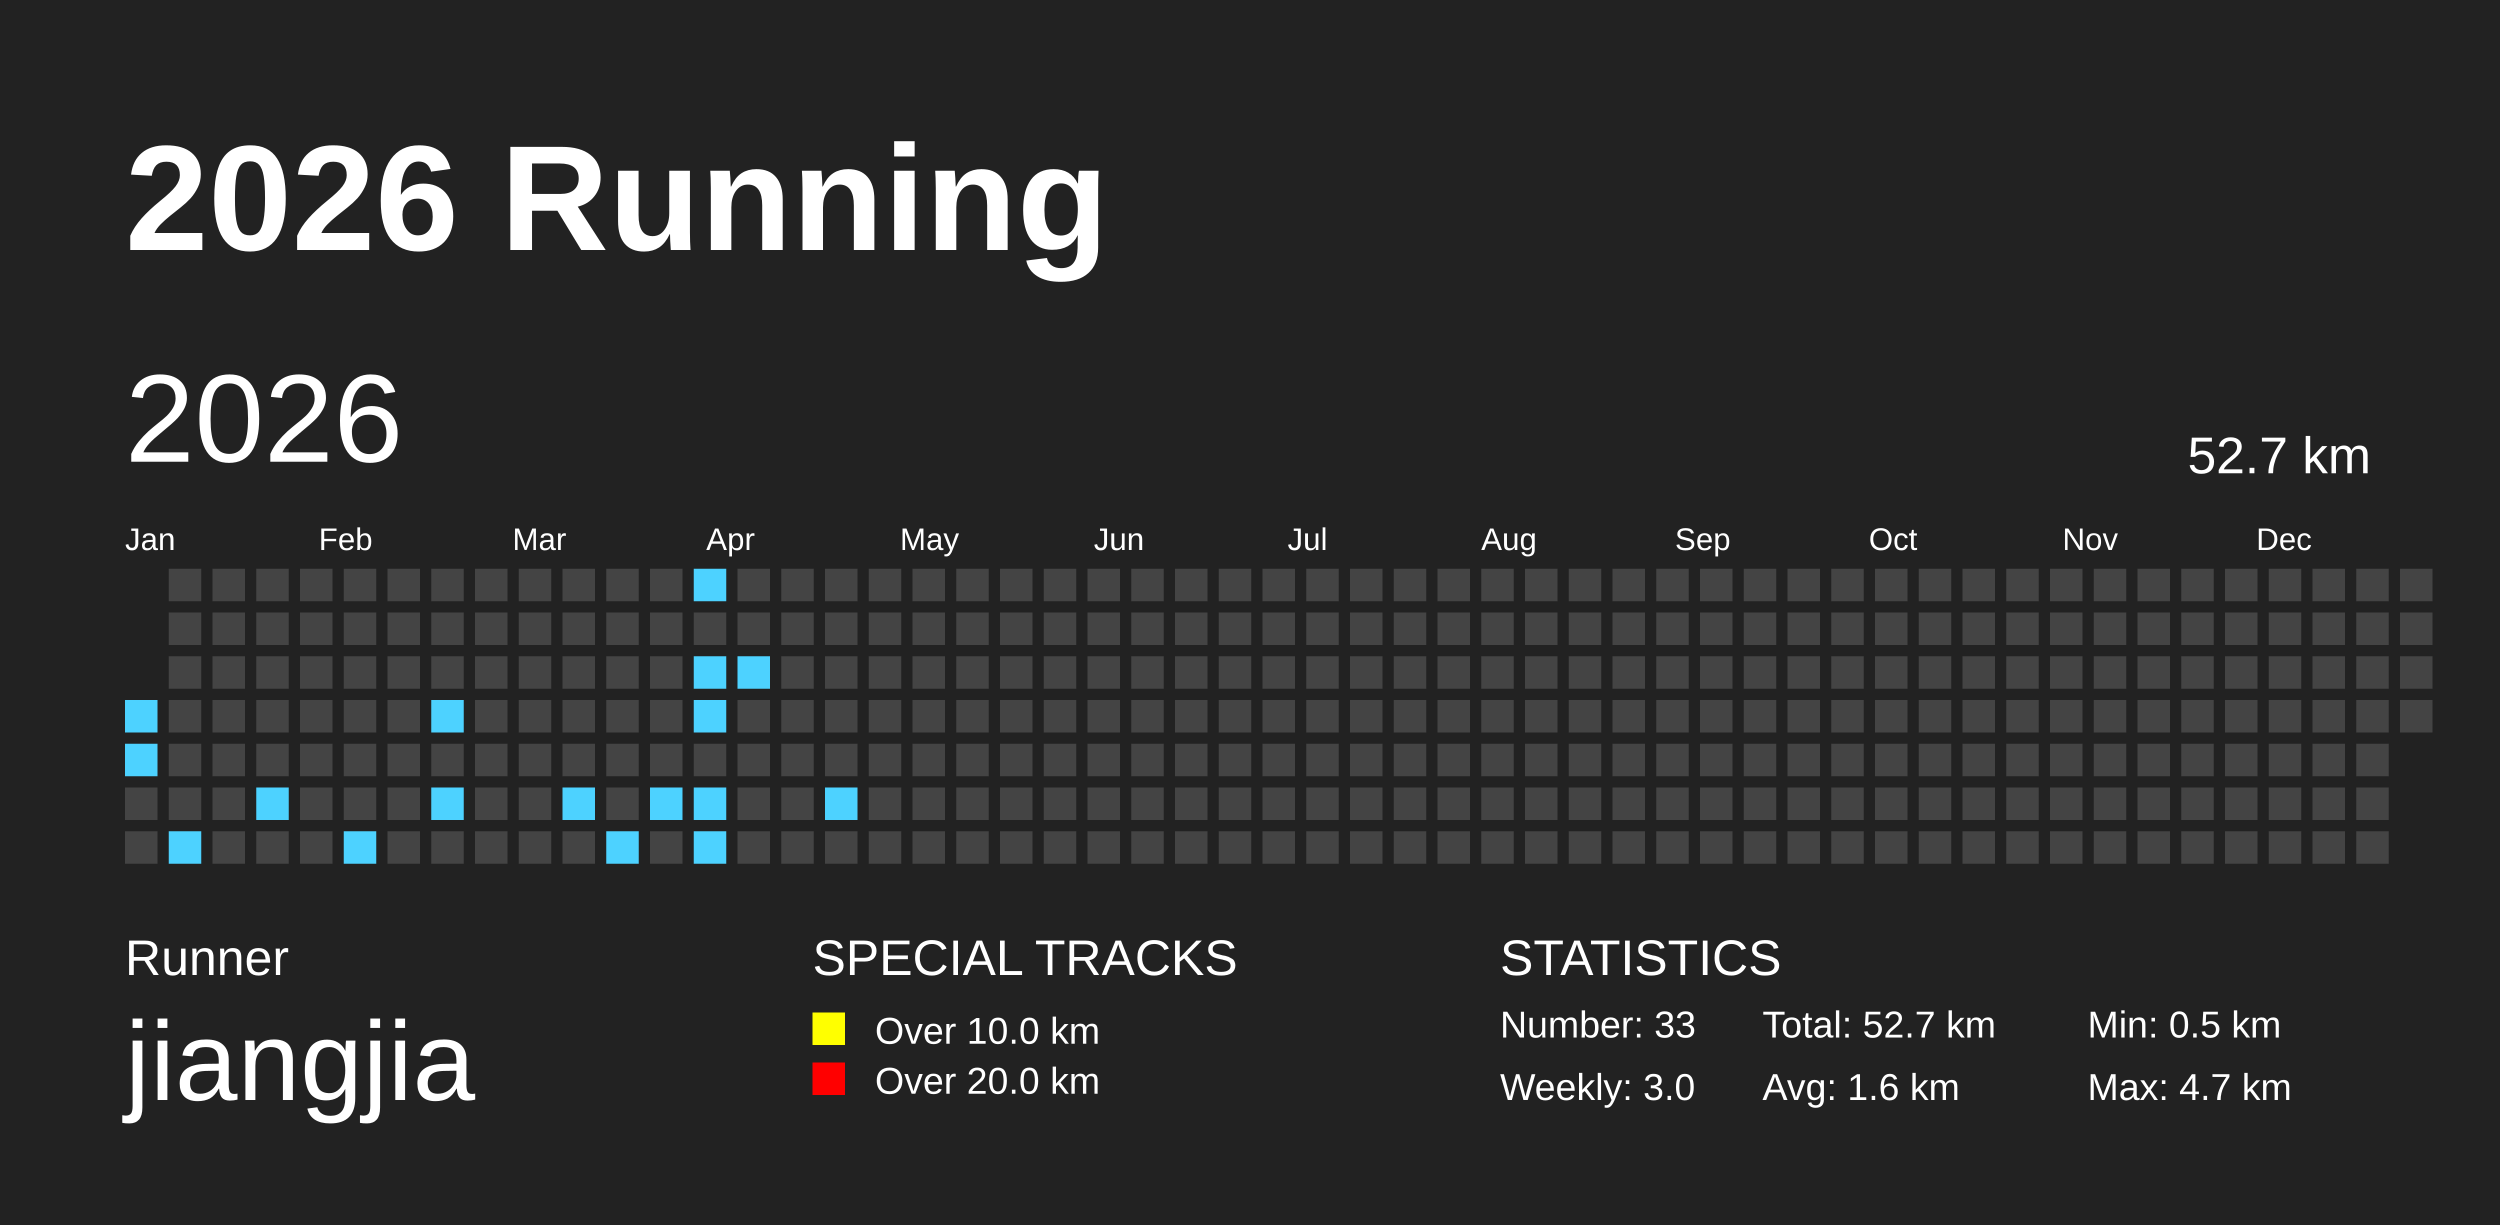
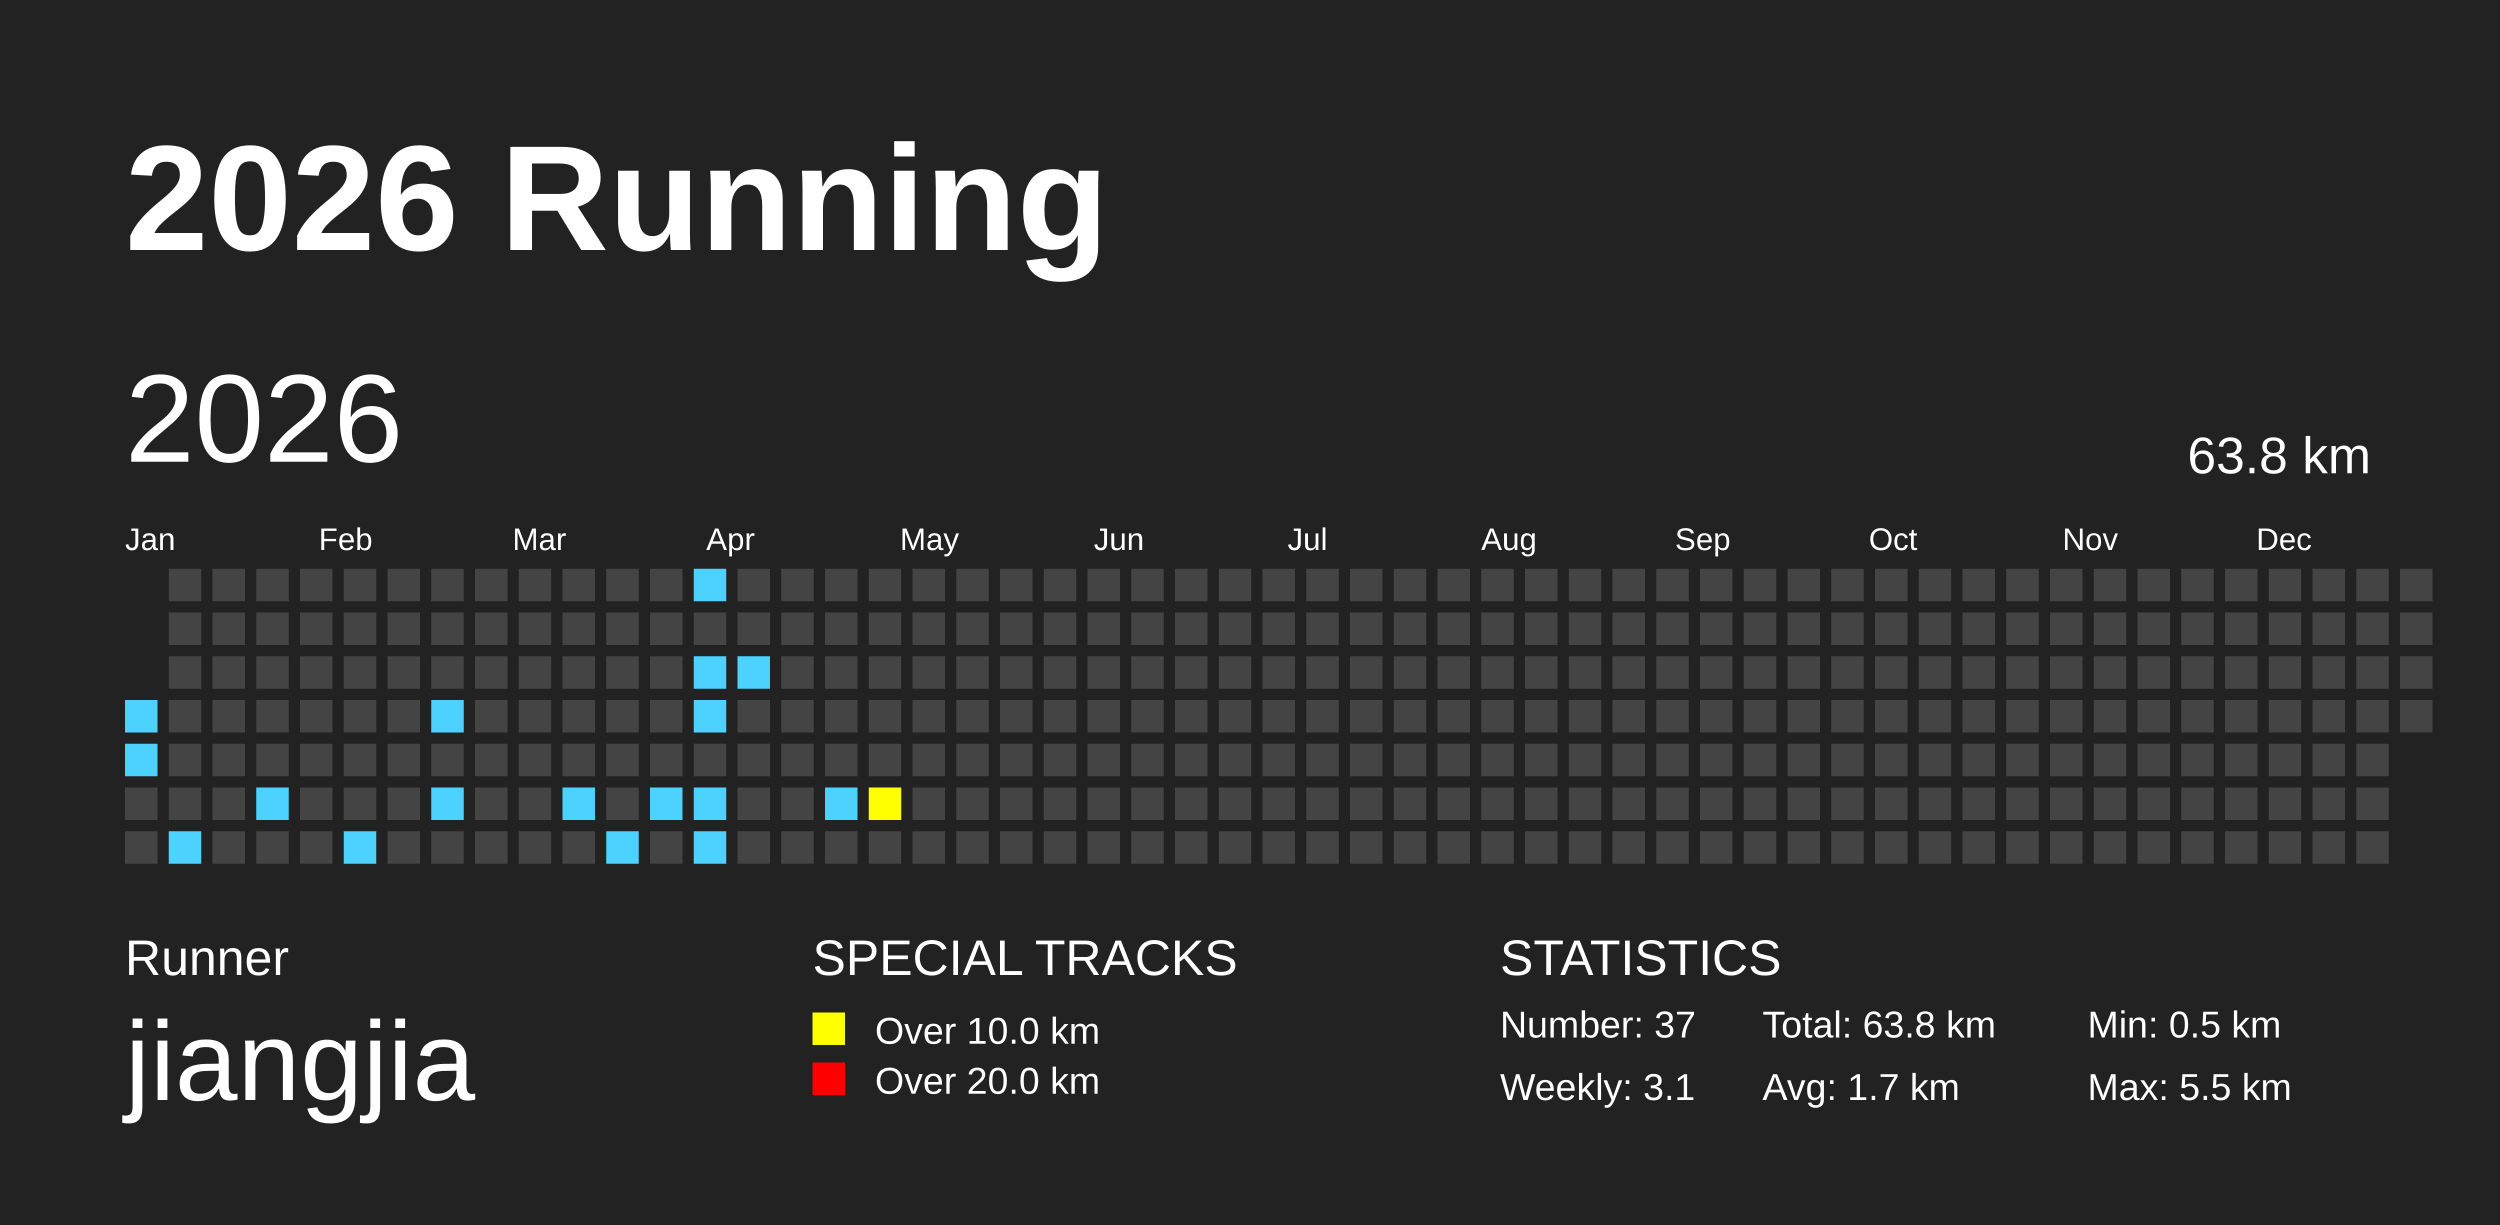
<svg xmlns="http://www.w3.org/2000/svg" baseProfile="full" height="98mm" version="1.1" viewBox="0,0,200,98" width="200mm">
  <defs />
  <rect fill="#222222" height="98" width="200" x="0" y="0" />
  <text fill="#FFFFFF" style="font-size:12px; font-family:Arial; font-weight:bold;" x="10" y="20">2026 Running</text>
  <text fill="#FFFFFF" style="font-size:4px; font-family:Arial" x="10" y="78">Runner</text>
  <text fill="#FFFFFF" style="font-size:9px; font-family:Arial" x="10" y="88">jiangjia</text>
  <text fill="#FFFFFF" style="font-size:4px; font-family:Arial" x="65" y="78">SPECIAL TRACKS</text>
  <rect fill="yellow" height="2.6" width="2.6" x="65" y="81" />
  <text fill="#FFFFFF" style="font-size:3px; font-family:Arial" x="70" y="83.5">Over 10.0 km</text>
  <rect fill="red" height="2.6" width="2.6" x="65" y="85" />
  <text fill="#FFFFFF" style="font-size:3px; font-family:Arial" x="70" y="87.5">Over 20.0 km</text>
  <text fill="#FFFFFF" style="font-size:4px; font-family:Arial" x="120" y="78">STATISTICS</text>
-   <text fill="#FFFFFF" style="font-size:3px; font-family:Arial" x="120" y="83">Number: 33</text>
-   <text fill="#FFFFFF" style="font-size:3px; font-family:Arial" x="120" y="88">Weekly: 3.0</text>
-   <text fill="#FFFFFF" style="font-size:3px; font-family:Arial" x="141" y="83">Total: 52.7 km</text>
-   <text fill="#FFFFFF" style="font-size:3px; font-family:Arial" x="141" y="88">Avg: 1.6 km</text>
+   <text fill="#FFFFFF" style="font-size:3px; font-family:Arial" x="120" y="83">Number: 37</text>
+   <text fill="#FFFFFF" style="font-size:3px; font-family:Arial" x="120" y="88">Weekly: 3.1</text>
+   <text fill="#FFFFFF" style="font-size:3px; font-family:Arial" x="141" y="83">Total: 63.8 km</text>
+   <text fill="#FFFFFF" style="font-size:3px; font-family:Arial" x="141" y="88">Avg: 1.7 km</text>
  <text fill="#FFFFFF" style="font-size:3px; font-family:Arial" x="167" y="83">Min: 0.5 km</text>
-   <text fill="#FFFFFF" style="font-size:3px; font-family:Arial" x="167" y="88">Max: 4.7 km</text>
+   <text fill="#FFFFFF" style="font-size:3px; font-family:Arial" x="167" y="88">Max: 5.5 km</text>
  <text dominant-baseline="hanging" fill="#FFFFFF" style="font-size:10.0px; font-family:Arial;" x="10" y="30">2026</text>
-   <text dominant-baseline="hanging" fill="#FFFFFF" style="font-size:4.125px; font-family:Arial;" x="175" y="35">52.7 km</text>
+   <text dominant-baseline="hanging" fill="#FFFFFF" style="font-size:4.125px; font-family:Arial;" x="175" y="35">63.8 km</text>
  <text fill="#FFFFFF" style="font-size:2.5px; font-family:Arial" x="10.0" y="44">Jan</text>
  <text fill="#FFFFFF" style="font-size:2.5px; font-family:Arial" x="25.5" y="44">Feb</text>
  <text fill="#FFFFFF" style="font-size:2.5px; font-family:Arial" x="41.0" y="44">Mar</text>
  <text fill="#FFFFFF" style="font-size:2.5px; font-family:Arial" x="56.5" y="44">Apr</text>
  <text fill="#FFFFFF" style="font-size:2.5px; font-family:Arial" x="72.0" y="44">May</text>
  <text fill="#FFFFFF" style="font-size:2.5px; font-family:Arial" x="87.5" y="44">Jun</text>
  <text fill="#FFFFFF" style="font-size:2.5px; font-family:Arial" x="103.0" y="44">Jul</text>
  <text fill="#FFFFFF" style="font-size:2.5px; font-family:Arial" x="118.5" y="44">Aug</text>
  <text fill="#FFFFFF" style="font-size:2.5px; font-family:Arial" x="134.0" y="44">Sep</text>
  <text fill="#FFFFFF" style="font-size:2.5px; font-family:Arial" x="149.5" y="44">Oct</text>
  <text fill="#FFFFFF" style="font-size:2.5px; font-family:Arial" x="165.0" y="44">Nov</text>
  <text fill="#FFFFFF" style="font-size:2.5px; font-family:Arial" x="180.5" y="44">Dec</text>
  <rect fill="#4DD2FF" height="2.6" width="2.6" x="10.0" y="56.0" />
  <rect fill="#4DD2FF" height="2.6" width="2.6" x="10.0" y="59.5" />
  <rect fill="#444444" height="2.6" width="2.6" x="10.0" y="63.0" />
  <rect fill="#444444" height="2.6" width="2.6" x="10.0" y="66.5" />
  <rect fill="#444444" height="2.6" width="2.6" x="13.5" y="45.5" />
  <rect fill="#444444" height="2.6" width="2.6" x="13.5" y="49.0" />
  <rect fill="#444444" height="2.6" width="2.6" x="13.5" y="52.5" />
  <rect fill="#444444" height="2.6" width="2.6" x="13.5" y="56.0" />
  <rect fill="#444444" height="2.6" width="2.6" x="13.5" y="59.5" />
  <rect fill="#444444" height="2.6" width="2.6" x="13.5" y="63.0" />
  <rect fill="#4DD2FF" height="2.6" width="2.6" x="13.5" y="66.5" />
  <rect fill="#444444" height="2.6" width="2.6" x="17.0" y="45.5" />
  <rect fill="#444444" height="2.6" width="2.6" x="17.0" y="49.0" />
  <rect fill="#444444" height="2.6" width="2.6" x="17.0" y="52.5" />
  <rect fill="#444444" height="2.6" width="2.6" x="17.0" y="56.0" />
  <rect fill="#444444" height="2.6" width="2.6" x="17.0" y="59.5" />
  <rect fill="#444444" height="2.6" width="2.6" x="17.0" y="63.0" />
  <rect fill="#444444" height="2.6" width="2.6" x="17.0" y="66.5" />
  <rect fill="#444444" height="2.6" width="2.6" x="20.5" y="45.5" />
  <rect fill="#444444" height="2.6" width="2.6" x="20.5" y="49.0" />
  <rect fill="#444444" height="2.6" width="2.6" x="20.5" y="52.5" />
  <rect fill="#444444" height="2.6" width="2.6" x="20.5" y="56.0" />
  <rect fill="#444444" height="2.6" width="2.6" x="20.5" y="59.5" />
  <rect fill="#4DD2FF" height="2.6" width="2.6" x="20.5" y="63.0" />
  <rect fill="#444444" height="2.6" width="2.6" x="20.5" y="66.5" />
  <rect fill="#444444" height="2.6" width="2.6" x="24.0" y="45.5" />
  <rect fill="#444444" height="2.6" width="2.6" x="24.0" y="49.0" />
  <rect fill="#444444" height="2.6" width="2.6" x="24.0" y="52.5" />
  <rect fill="#444444" height="2.6" width="2.6" x="24.0" y="56.0" />
  <rect fill="#444444" height="2.6" width="2.6" x="24.0" y="59.5" />
  <rect fill="#444444" height="2.6" width="2.6" x="24.0" y="63.0" />
  <rect fill="#444444" height="2.6" width="2.6" x="24.0" y="66.5" />
  <rect fill="#444444" height="2.6" width="2.6" x="27.5" y="45.5" />
  <rect fill="#444444" height="2.6" width="2.6" x="27.5" y="49.0" />
  <rect fill="#444444" height="2.6" width="2.6" x="27.5" y="52.5" />
  <rect fill="#444444" height="2.6" width="2.6" x="27.5" y="56.0" />
  <rect fill="#444444" height="2.6" width="2.6" x="27.5" y="59.5" />
  <rect fill="#444444" height="2.6" width="2.6" x="27.5" y="63.0" />
  <rect fill="#4DD2FF" height="2.6" width="2.6" x="27.5" y="66.5" />
  <rect fill="#444444" height="2.6" width="2.6" x="31.0" y="45.5" />
  <rect fill="#444444" height="2.6" width="2.6" x="31.0" y="49.0" />
  <rect fill="#444444" height="2.6" width="2.6" x="31.0" y="52.5" />
  <rect fill="#444444" height="2.6" width="2.6" x="31.0" y="56.0" />
  <rect fill="#444444" height="2.6" width="2.6" x="31.0" y="59.5" />
  <rect fill="#444444" height="2.6" width="2.6" x="31.0" y="63.0" />
  <rect fill="#444444" height="2.6" width="2.6" x="31.0" y="66.5" />
  <rect fill="#444444" height="2.6" width="2.6" x="34.5" y="45.5" />
  <rect fill="#444444" height="2.6" width="2.6" x="34.5" y="49.0" />
  <rect fill="#444444" height="2.6" width="2.6" x="34.5" y="52.5" />
  <rect fill="#4DD2FF" height="2.6" width="2.6" x="34.5" y="56.0" />
  <rect fill="#444444" height="2.6" width="2.6" x="34.5" y="59.5" />
  <rect fill="#4DD2FF" height="2.6" width="2.6" x="34.5" y="63.0" />
  <rect fill="#444444" height="2.6" width="2.6" x="34.5" y="66.5" />
  <rect fill="#444444" height="2.6" width="2.6" x="38.0" y="45.5" />
  <rect fill="#444444" height="2.6" width="2.6" x="38.0" y="49.0" />
  <rect fill="#444444" height="2.6" width="2.6" x="38.0" y="52.5" />
  <rect fill="#444444" height="2.6" width="2.6" x="38.0" y="56.0" />
  <rect fill="#444444" height="2.6" width="2.6" x="38.0" y="59.5" />
  <rect fill="#444444" height="2.6" width="2.6" x="38.0" y="63.0" />
  <rect fill="#444444" height="2.6" width="2.6" x="38.0" y="66.5" />
  <rect fill="#444444" height="2.6" width="2.6" x="41.5" y="45.5" />
  <rect fill="#444444" height="2.6" width="2.6" x="41.5" y="49.0" />
  <rect fill="#444444" height="2.6" width="2.6" x="41.5" y="52.5" />
  <rect fill="#444444" height="2.6" width="2.6" x="41.5" y="56.0" />
  <rect fill="#444444" height="2.6" width="2.6" x="41.5" y="59.5" />
  <rect fill="#444444" height="2.6" width="2.6" x="41.5" y="63.0" />
  <rect fill="#444444" height="2.6" width="2.6" x="41.5" y="66.5" />
  <rect fill="#444444" height="2.6" width="2.6" x="45.0" y="45.5" />
  <rect fill="#444444" height="2.6" width="2.6" x="45.0" y="49.0" />
  <rect fill="#444444" height="2.6" width="2.6" x="45.0" y="52.5" />
  <rect fill="#444444" height="2.6" width="2.6" x="45.0" y="56.0" />
  <rect fill="#444444" height="2.6" width="2.6" x="45.0" y="59.5" />
  <rect fill="#4DD2FF" height="2.6" width="2.6" x="45.0" y="63.0" />
  <rect fill="#444444" height="2.6" width="2.6" x="45.0" y="66.5" />
  <rect fill="#444444" height="2.6" width="2.6" x="48.5" y="45.5" />
  <rect fill="#444444" height="2.6" width="2.6" x="48.5" y="49.0" />
  <rect fill="#444444" height="2.6" width="2.6" x="48.5" y="52.5" />
  <rect fill="#444444" height="2.6" width="2.6" x="48.5" y="56.0" />
  <rect fill="#444444" height="2.6" width="2.6" x="48.5" y="59.5" />
  <rect fill="#444444" height="2.6" width="2.6" x="48.5" y="63.0" />
  <rect fill="#4DD2FF" height="2.6" width="2.6" x="48.5" y="66.5" />
  <rect fill="#444444" height="2.6" width="2.6" x="52.0" y="45.5" />
  <rect fill="#444444" height="2.6" width="2.6" x="52.0" y="49.0" />
  <rect fill="#444444" height="2.6" width="2.6" x="52.0" y="52.5" />
  <rect fill="#444444" height="2.6" width="2.6" x="52.0" y="56.0" />
  <rect fill="#444444" height="2.6" width="2.6" x="52.0" y="59.5" />
  <rect fill="#4DD2FF" height="2.6" width="2.6" x="52.0" y="63.0" />
  <rect fill="#444444" height="2.6" width="2.6" x="52.0" y="66.5" />
  <rect fill="#4DD2FF" height="2.6" width="2.6" x="55.5" y="45.5" />
  <rect fill="#444444" height="2.6" width="2.6" x="55.5" y="49.0" />
  <rect fill="#4DD2FF" height="2.6" width="2.6" x="55.5" y="52.5" />
  <rect fill="#4DD2FF" height="2.6" width="2.6" x="55.5" y="56.0" />
  <rect fill="#444444" height="2.6" width="2.6" x="55.5" y="59.5" />
  <rect fill="#4DD2FF" height="2.6" width="2.6" x="55.5" y="63.0" />
  <rect fill="#4DD2FF" height="2.6" width="2.6" x="55.5" y="66.5" />
  <rect fill="#444444" height="2.6" width="2.6" x="59.0" y="45.5" />
  <rect fill="#444444" height="2.6" width="2.6" x="59.0" y="49.0" />
  <rect fill="#4DD2FF" height="2.6" width="2.6" x="59.0" y="52.5" />
  <rect fill="#444444" height="2.6" width="2.6" x="59.0" y="56.0" />
  <rect fill="#444444" height="2.6" width="2.6" x="59.0" y="59.5" />
  <rect fill="#444444" height="2.6" width="2.6" x="59.0" y="63.0" />
  <rect fill="#444444" height="2.6" width="2.6" x="59.0" y="66.5" />
  <rect fill="#444444" height="2.6" width="2.6" x="62.5" y="45.5" />
  <rect fill="#444444" height="2.6" width="2.6" x="62.5" y="49.0" />
  <rect fill="#444444" height="2.6" width="2.6" x="62.5" y="52.5" />
  <rect fill="#444444" height="2.6" width="2.6" x="62.5" y="56.0" />
  <rect fill="#444444" height="2.6" width="2.6" x="62.5" y="59.5" />
  <rect fill="#444444" height="2.6" width="2.6" x="62.5" y="63.0" />
  <rect fill="#444444" height="2.6" width="2.6" x="62.5" y="66.5" />
  <rect fill="#444444" height="2.6" width="2.6" x="66.0" y="45.5" />
  <rect fill="#444444" height="2.6" width="2.6" x="66.0" y="49.0" />
  <rect fill="#444444" height="2.6" width="2.6" x="66.0" y="52.5" />
  <rect fill="#444444" height="2.6" width="2.6" x="66.0" y="56.0" />
  <rect fill="#444444" height="2.6" width="2.6" x="66.0" y="59.5" />
  <rect fill="#4DD2FF" height="2.6" width="2.6" x="66.0" y="63.0" />
  <rect fill="#444444" height="2.6" width="2.6" x="66.0" y="66.5" />
  <rect fill="#444444" height="2.6" width="2.6" x="69.5" y="45.5" />
  <rect fill="#444444" height="2.6" width="2.6" x="69.5" y="49.0" />
  <rect fill="#444444" height="2.6" width="2.6" x="69.5" y="52.5" />
  <rect fill="#444444" height="2.6" width="2.6" x="69.5" y="56.0" />
  <rect fill="#444444" height="2.6" width="2.6" x="69.5" y="59.5" />
-   <rect fill="#444444" height="2.6" width="2.6" x="69.5" y="63.0" />
+   <rect fill="yellow" height="2.6" width="2.6" x="69.5" y="63.0" />
  <rect fill="#444444" height="2.6" width="2.6" x="69.5" y="66.5" />
  <rect fill="#444444" height="2.6" width="2.6" x="73.0" y="45.5" />
  <rect fill="#444444" height="2.6" width="2.6" x="73.0" y="49.0" />
  <rect fill="#444444" height="2.6" width="2.6" x="73.0" y="52.5" />
  <rect fill="#444444" height="2.6" width="2.6" x="73.0" y="56.0" />
  <rect fill="#444444" height="2.6" width="2.6" x="73.0" y="59.5" />
  <rect fill="#444444" height="2.6" width="2.6" x="73.0" y="63.0" />
  <rect fill="#444444" height="2.6" width="2.6" x="73.0" y="66.5" />
  <rect fill="#444444" height="2.6" width="2.6" x="76.5" y="45.5" />
  <rect fill="#444444" height="2.6" width="2.6" x="76.5" y="49.0" />
  <rect fill="#444444" height="2.6" width="2.6" x="76.5" y="52.5" />
  <rect fill="#444444" height="2.6" width="2.6" x="76.5" y="56.0" />
  <rect fill="#444444" height="2.6" width="2.6" x="76.5" y="59.5" />
  <rect fill="#444444" height="2.6" width="2.6" x="76.5" y="63.0" />
  <rect fill="#444444" height="2.6" width="2.6" x="76.5" y="66.5" />
  <rect fill="#444444" height="2.6" width="2.6" x="80.0" y="45.5" />
  <rect fill="#444444" height="2.6" width="2.6" x="80.0" y="49.0" />
  <rect fill="#444444" height="2.6" width="2.6" x="80.0" y="52.5" />
  <rect fill="#444444" height="2.6" width="2.6" x="80.0" y="56.0" />
  <rect fill="#444444" height="2.6" width="2.6" x="80.0" y="59.5" />
  <rect fill="#444444" height="2.6" width="2.6" x="80.0" y="63.0" />
  <rect fill="#444444" height="2.6" width="2.6" x="80.0" y="66.5" />
  <rect fill="#444444" height="2.6" width="2.6" x="83.5" y="45.5" />
  <rect fill="#444444" height="2.6" width="2.6" x="83.5" y="49.0" />
  <rect fill="#444444" height="2.6" width="2.6" x="83.5" y="52.5" />
  <rect fill="#444444" height="2.6" width="2.6" x="83.5" y="56.0" />
  <rect fill="#444444" height="2.6" width="2.6" x="83.5" y="59.5" />
  <rect fill="#444444" height="2.6" width="2.6" x="83.5" y="63.0" />
  <rect fill="#444444" height="2.6" width="2.6" x="83.5" y="66.5" />
  <rect fill="#444444" height="2.6" width="2.6" x="87.0" y="45.5" />
  <rect fill="#444444" height="2.6" width="2.6" x="87.0" y="49.0" />
  <rect fill="#444444" height="2.6" width="2.6" x="87.0" y="52.5" />
  <rect fill="#444444" height="2.6" width="2.6" x="87.0" y="56.0" />
  <rect fill="#444444" height="2.6" width="2.6" x="87.0" y="59.5" />
  <rect fill="#444444" height="2.6" width="2.6" x="87.0" y="63.0" />
  <rect fill="#444444" height="2.6" width="2.6" x="87.0" y="66.5" />
  <rect fill="#444444" height="2.6" width="2.6" x="90.5" y="45.5" />
  <rect fill="#444444" height="2.6" width="2.6" x="90.5" y="49.0" />
  <rect fill="#444444" height="2.6" width="2.6" x="90.5" y="52.5" />
  <rect fill="#444444" height="2.6" width="2.6" x="90.5" y="56.0" />
  <rect fill="#444444" height="2.6" width="2.6" x="90.5" y="59.5" />
  <rect fill="#444444" height="2.6" width="2.6" x="90.5" y="63.0" />
  <rect fill="#444444" height="2.6" width="2.6" x="90.5" y="66.5" />
  <rect fill="#444444" height="2.6" width="2.6" x="94.0" y="45.5" />
  <rect fill="#444444" height="2.6" width="2.6" x="94.0" y="49.0" />
  <rect fill="#444444" height="2.6" width="2.6" x="94.0" y="52.5" />
  <rect fill="#444444" height="2.6" width="2.6" x="94.0" y="56.0" />
  <rect fill="#444444" height="2.6" width="2.6" x="94.0" y="59.5" />
  <rect fill="#444444" height="2.6" width="2.6" x="94.0" y="63.0" />
  <rect fill="#444444" height="2.6" width="2.6" x="94.0" y="66.5" />
  <rect fill="#444444" height="2.6" width="2.6" x="97.5" y="45.5" />
  <rect fill="#444444" height="2.6" width="2.6" x="97.5" y="49.0" />
  <rect fill="#444444" height="2.6" width="2.6" x="97.5" y="52.5" />
  <rect fill="#444444" height="2.6" width="2.6" x="97.5" y="56.0" />
  <rect fill="#444444" height="2.6" width="2.6" x="97.5" y="59.5" />
  <rect fill="#444444" height="2.6" width="2.6" x="97.5" y="63.0" />
  <rect fill="#444444" height="2.6" width="2.6" x="97.5" y="66.5" />
  <rect fill="#444444" height="2.6" width="2.6" x="101.0" y="45.5" />
  <rect fill="#444444" height="2.6" width="2.6" x="101.0" y="49.0" />
  <rect fill="#444444" height="2.6" width="2.6" x="101.0" y="52.5" />
  <rect fill="#444444" height="2.6" width="2.6" x="101.0" y="56.0" />
  <rect fill="#444444" height="2.6" width="2.6" x="101.0" y="59.5" />
  <rect fill="#444444" height="2.6" width="2.6" x="101.0" y="63.0" />
  <rect fill="#444444" height="2.6" width="2.6" x="101.0" y="66.5" />
  <rect fill="#444444" height="2.6" width="2.6" x="104.5" y="45.5" />
  <rect fill="#444444" height="2.6" width="2.6" x="104.5" y="49.0" />
  <rect fill="#444444" height="2.6" width="2.6" x="104.5" y="52.5" />
  <rect fill="#444444" height="2.6" width="2.6" x="104.5" y="56.0" />
  <rect fill="#444444" height="2.6" width="2.6" x="104.5" y="59.5" />
  <rect fill="#444444" height="2.6" width="2.6" x="104.5" y="63.0" />
  <rect fill="#444444" height="2.6" width="2.6" x="104.5" y="66.5" />
  <rect fill="#444444" height="2.6" width="2.6" x="108.0" y="45.5" />
  <rect fill="#444444" height="2.6" width="2.6" x="108.0" y="49.0" />
  <rect fill="#444444" height="2.6" width="2.6" x="108.0" y="52.5" />
  <rect fill="#444444" height="2.6" width="2.6" x="108.0" y="56.0" />
  <rect fill="#444444" height="2.6" width="2.6" x="108.0" y="59.5" />
  <rect fill="#444444" height="2.6" width="2.6" x="108.0" y="63.0" />
  <rect fill="#444444" height="2.6" width="2.6" x="108.0" y="66.5" />
  <rect fill="#444444" height="2.6" width="2.6" x="111.5" y="45.5" />
  <rect fill="#444444" height="2.6" width="2.6" x="111.5" y="49.0" />
  <rect fill="#444444" height="2.6" width="2.6" x="111.5" y="52.5" />
  <rect fill="#444444" height="2.6" width="2.6" x="111.5" y="56.0" />
  <rect fill="#444444" height="2.6" width="2.6" x="111.5" y="59.5" />
  <rect fill="#444444" height="2.6" width="2.6" x="111.5" y="63.0" />
  <rect fill="#444444" height="2.6" width="2.6" x="111.5" y="66.5" />
  <rect fill="#444444" height="2.6" width="2.6" x="115.0" y="45.5" />
  <rect fill="#444444" height="2.6" width="2.6" x="115.0" y="49.0" />
  <rect fill="#444444" height="2.6" width="2.6" x="115.0" y="52.5" />
  <rect fill="#444444" height="2.6" width="2.6" x="115.0" y="56.0" />
  <rect fill="#444444" height="2.6" width="2.6" x="115.0" y="59.5" />
  <rect fill="#444444" height="2.6" width="2.6" x="115.0" y="63.0" />
  <rect fill="#444444" height="2.6" width="2.6" x="115.0" y="66.5" />
  <rect fill="#444444" height="2.6" width="2.6" x="118.5" y="45.5" />
  <rect fill="#444444" height="2.6" width="2.6" x="118.5" y="49.0" />
  <rect fill="#444444" height="2.6" width="2.6" x="118.5" y="52.5" />
  <rect fill="#444444" height="2.6" width="2.6" x="118.5" y="56.0" />
  <rect fill="#444444" height="2.6" width="2.6" x="118.5" y="59.5" />
  <rect fill="#444444" height="2.6" width="2.6" x="118.5" y="63.0" />
  <rect fill="#444444" height="2.6" width="2.6" x="118.5" y="66.5" />
  <rect fill="#444444" height="2.6" width="2.6" x="122.0" y="45.5" />
  <rect fill="#444444" height="2.6" width="2.6" x="122.0" y="49.0" />
  <rect fill="#444444" height="2.6" width="2.6" x="122.0" y="52.5" />
  <rect fill="#444444" height="2.6" width="2.6" x="122.0" y="56.0" />
  <rect fill="#444444" height="2.6" width="2.6" x="122.0" y="59.5" />
  <rect fill="#444444" height="2.6" width="2.6" x="122.0" y="63.0" />
  <rect fill="#444444" height="2.6" width="2.6" x="122.0" y="66.5" />
  <rect fill="#444444" height="2.6" width="2.6" x="125.5" y="45.5" />
  <rect fill="#444444" height="2.6" width="2.6" x="125.5" y="49.0" />
  <rect fill="#444444" height="2.6" width="2.6" x="125.5" y="52.5" />
  <rect fill="#444444" height="2.6" width="2.6" x="125.5" y="56.0" />
  <rect fill="#444444" height="2.6" width="2.6" x="125.5" y="59.5" />
  <rect fill="#444444" height="2.6" width="2.6" x="125.5" y="63.0" />
  <rect fill="#444444" height="2.6" width="2.6" x="125.5" y="66.5" />
  <rect fill="#444444" height="2.6" width="2.6" x="129.0" y="45.5" />
  <rect fill="#444444" height="2.6" width="2.6" x="129.0" y="49.0" />
  <rect fill="#444444" height="2.6" width="2.6" x="129.0" y="52.5" />
  <rect fill="#444444" height="2.6" width="2.6" x="129.0" y="56.0" />
  <rect fill="#444444" height="2.6" width="2.6" x="129.0" y="59.5" />
  <rect fill="#444444" height="2.6" width="2.6" x="129.0" y="63.0" />
  <rect fill="#444444" height="2.6" width="2.6" x="129.0" y="66.5" />
  <rect fill="#444444" height="2.6" width="2.6" x="132.5" y="45.5" />
  <rect fill="#444444" height="2.6" width="2.6" x="132.5" y="49.0" />
  <rect fill="#444444" height="2.6" width="2.6" x="132.5" y="52.5" />
  <rect fill="#444444" height="2.6" width="2.6" x="132.5" y="56.0" />
  <rect fill="#444444" height="2.6" width="2.6" x="132.5" y="59.5" />
  <rect fill="#444444" height="2.6" width="2.6" x="132.5" y="63.0" />
  <rect fill="#444444" height="2.6" width="2.6" x="132.5" y="66.5" />
  <rect fill="#444444" height="2.6" width="2.6" x="136.0" y="45.5" />
  <rect fill="#444444" height="2.6" width="2.6" x="136.0" y="49.0" />
  <rect fill="#444444" height="2.6" width="2.6" x="136.0" y="52.5" />
  <rect fill="#444444" height="2.6" width="2.6" x="136.0" y="56.0" />
  <rect fill="#444444" height="2.6" width="2.6" x="136.0" y="59.5" />
  <rect fill="#444444" height="2.6" width="2.6" x="136.0" y="63.0" />
  <rect fill="#444444" height="2.6" width="2.6" x="136.0" y="66.5" />
  <rect fill="#444444" height="2.6" width="2.6" x="139.5" y="45.5" />
  <rect fill="#444444" height="2.6" width="2.6" x="139.5" y="49.0" />
  <rect fill="#444444" height="2.6" width="2.6" x="139.5" y="52.5" />
  <rect fill="#444444" height="2.6" width="2.6" x="139.5" y="56.0" />
  <rect fill="#444444" height="2.6" width="2.6" x="139.5" y="59.5" />
  <rect fill="#444444" height="2.6" width="2.6" x="139.5" y="63.0" />
  <rect fill="#444444" height="2.6" width="2.6" x="139.5" y="66.5" />
  <rect fill="#444444" height="2.6" width="2.6" x="143.0" y="45.5" />
  <rect fill="#444444" height="2.6" width="2.6" x="143.0" y="49.0" />
  <rect fill="#444444" height="2.6" width="2.6" x="143.0" y="52.5" />
  <rect fill="#444444" height="2.6" width="2.6" x="143.0" y="56.0" />
  <rect fill="#444444" height="2.6" width="2.6" x="143.0" y="59.5" />
  <rect fill="#444444" height="2.6" width="2.6" x="143.0" y="63.0" />
  <rect fill="#444444" height="2.6" width="2.6" x="143.0" y="66.5" />
  <rect fill="#444444" height="2.6" width="2.6" x="146.5" y="45.5" />
  <rect fill="#444444" height="2.6" width="2.6" x="146.5" y="49.0" />
  <rect fill="#444444" height="2.6" width="2.6" x="146.5" y="52.5" />
  <rect fill="#444444" height="2.6" width="2.6" x="146.5" y="56.0" />
  <rect fill="#444444" height="2.6" width="2.6" x="146.5" y="59.5" />
  <rect fill="#444444" height="2.6" width="2.6" x="146.5" y="63.0" />
  <rect fill="#444444" height="2.6" width="2.6" x="146.5" y="66.5" />
  <rect fill="#444444" height="2.6" width="2.6" x="150.0" y="45.5" />
  <rect fill="#444444" height="2.6" width="2.6" x="150.0" y="49.0" />
  <rect fill="#444444" height="2.6" width="2.6" x="150.0" y="52.5" />
  <rect fill="#444444" height="2.6" width="2.6" x="150.0" y="56.0" />
  <rect fill="#444444" height="2.6" width="2.6" x="150.0" y="59.5" />
  <rect fill="#444444" height="2.6" width="2.6" x="150.0" y="63.0" />
  <rect fill="#444444" height="2.6" width="2.6" x="150.0" y="66.5" />
  <rect fill="#444444" height="2.6" width="2.6" x="153.5" y="45.5" />
  <rect fill="#444444" height="2.6" width="2.6" x="153.5" y="49.0" />
  <rect fill="#444444" height="2.6" width="2.6" x="153.5" y="52.5" />
  <rect fill="#444444" height="2.6" width="2.6" x="153.5" y="56.0" />
  <rect fill="#444444" height="2.6" width="2.6" x="153.5" y="59.5" />
  <rect fill="#444444" height="2.6" width="2.6" x="153.5" y="63.0" />
  <rect fill="#444444" height="2.6" width="2.6" x="153.5" y="66.5" />
  <rect fill="#444444" height="2.6" width="2.6" x="157.0" y="45.5" />
  <rect fill="#444444" height="2.6" width="2.6" x="157.0" y="49.0" />
  <rect fill="#444444" height="2.6" width="2.6" x="157.0" y="52.5" />
  <rect fill="#444444" height="2.6" width="2.6" x="157.0" y="56.0" />
  <rect fill="#444444" height="2.6" width="2.6" x="157.0" y="59.5" />
  <rect fill="#444444" height="2.6" width="2.6" x="157.0" y="63.0" />
  <rect fill="#444444" height="2.6" width="2.6" x="157.0" y="66.5" />
  <rect fill="#444444" height="2.6" width="2.6" x="160.5" y="45.5" />
  <rect fill="#444444" height="2.6" width="2.6" x="160.5" y="49.0" />
  <rect fill="#444444" height="2.6" width="2.6" x="160.5" y="52.5" />
  <rect fill="#444444" height="2.6" width="2.6" x="160.5" y="56.0" />
  <rect fill="#444444" height="2.6" width="2.6" x="160.5" y="59.5" />
  <rect fill="#444444" height="2.6" width="2.6" x="160.5" y="63.0" />
  <rect fill="#444444" height="2.6" width="2.6" x="160.5" y="66.5" />
  <rect fill="#444444" height="2.6" width="2.6" x="164.0" y="45.5" />
  <rect fill="#444444" height="2.6" width="2.6" x="164.0" y="49.0" />
  <rect fill="#444444" height="2.6" width="2.6" x="164.0" y="52.5" />
  <rect fill="#444444" height="2.6" width="2.6" x="164.0" y="56.0" />
  <rect fill="#444444" height="2.6" width="2.6" x="164.0" y="59.5" />
  <rect fill="#444444" height="2.6" width="2.6" x="164.0" y="63.0" />
  <rect fill="#444444" height="2.6" width="2.6" x="164.0" y="66.5" />
  <rect fill="#444444" height="2.6" width="2.6" x="167.5" y="45.5" />
  <rect fill="#444444" height="2.6" width="2.6" x="167.5" y="49.0" />
  <rect fill="#444444" height="2.6" width="2.6" x="167.5" y="52.5" />
  <rect fill="#444444" height="2.6" width="2.6" x="167.5" y="56.0" />
  <rect fill="#444444" height="2.6" width="2.6" x="167.5" y="59.5" />
  <rect fill="#444444" height="2.6" width="2.6" x="167.5" y="63.0" />
  <rect fill="#444444" height="2.6" width="2.6" x="167.5" y="66.5" />
  <rect fill="#444444" height="2.6" width="2.6" x="171.0" y="45.5" />
  <rect fill="#444444" height="2.6" width="2.6" x="171.0" y="49.0" />
  <rect fill="#444444" height="2.6" width="2.6" x="171.0" y="52.5" />
  <rect fill="#444444" height="2.6" width="2.6" x="171.0" y="56.0" />
  <rect fill="#444444" height="2.6" width="2.6" x="171.0" y="59.5" />
  <rect fill="#444444" height="2.6" width="2.6" x="171.0" y="63.0" />
  <rect fill="#444444" height="2.6" width="2.6" x="171.0" y="66.5" />
  <rect fill="#444444" height="2.6" width="2.6" x="174.5" y="45.5" />
  <rect fill="#444444" height="2.6" width="2.6" x="174.5" y="49.0" />
  <rect fill="#444444" height="2.6" width="2.6" x="174.5" y="52.5" />
  <rect fill="#444444" height="2.6" width="2.6" x="174.5" y="56.0" />
  <rect fill="#444444" height="2.6" width="2.6" x="174.5" y="59.5" />
  <rect fill="#444444" height="2.6" width="2.6" x="174.5" y="63.0" />
  <rect fill="#444444" height="2.6" width="2.6" x="174.5" y="66.5" />
  <rect fill="#444444" height="2.6" width="2.6" x="178.0" y="45.5" />
  <rect fill="#444444" height="2.6" width="2.6" x="178.0" y="49.0" />
  <rect fill="#444444" height="2.6" width="2.6" x="178.0" y="52.5" />
  <rect fill="#444444" height="2.6" width="2.6" x="178.0" y="56.0" />
  <rect fill="#444444" height="2.6" width="2.6" x="178.0" y="59.5" />
  <rect fill="#444444" height="2.6" width="2.6" x="178.0" y="63.0" />
  <rect fill="#444444" height="2.6" width="2.6" x="178.0" y="66.5" />
  <rect fill="#444444" height="2.6" width="2.6" x="181.5" y="45.5" />
  <rect fill="#444444" height="2.6" width="2.6" x="181.5" y="49.0" />
  <rect fill="#444444" height="2.6" width="2.6" x="181.5" y="52.5" />
  <rect fill="#444444" height="2.6" width="2.6" x="181.5" y="56.0" />
  <rect fill="#444444" height="2.6" width="2.6" x="181.5" y="59.5" />
  <rect fill="#444444" height="2.6" width="2.6" x="181.5" y="63.0" />
  <rect fill="#444444" height="2.6" width="2.6" x="181.5" y="66.5" />
  <rect fill="#444444" height="2.6" width="2.6" x="185.0" y="45.5" />
  <rect fill="#444444" height="2.6" width="2.6" x="185.0" y="49.0" />
  <rect fill="#444444" height="2.6" width="2.6" x="185.0" y="52.5" />
  <rect fill="#444444" height="2.6" width="2.6" x="185.0" y="56.0" />
  <rect fill="#444444" height="2.6" width="2.6" x="185.0" y="59.5" />
  <rect fill="#444444" height="2.6" width="2.6" x="185.0" y="63.0" />
  <rect fill="#444444" height="2.6" width="2.6" x="185.0" y="66.5" />
  <rect fill="#444444" height="2.6" width="2.6" x="188.5" y="45.5" />
  <rect fill="#444444" height="2.6" width="2.6" x="188.5" y="49.0" />
  <rect fill="#444444" height="2.6" width="2.6" x="188.5" y="52.5" />
  <rect fill="#444444" height="2.6" width="2.6" x="188.5" y="56.0" />
  <rect fill="#444444" height="2.6" width="2.6" x="188.5" y="59.5" />
  <rect fill="#444444" height="2.6" width="2.6" x="188.5" y="63.0" />
  <rect fill="#444444" height="2.6" width="2.6" x="188.5" y="66.5" />
  <rect fill="#444444" height="2.6" width="2.6" x="192.0" y="45.5" />
  <rect fill="#444444" height="2.6" width="2.6" x="192.0" y="49.0" />
  <rect fill="#444444" height="2.6" width="2.6" x="192.0" y="52.5" />
  <rect fill="#444444" height="2.6" width="2.6" x="192.0" y="56.0" />
</svg>
